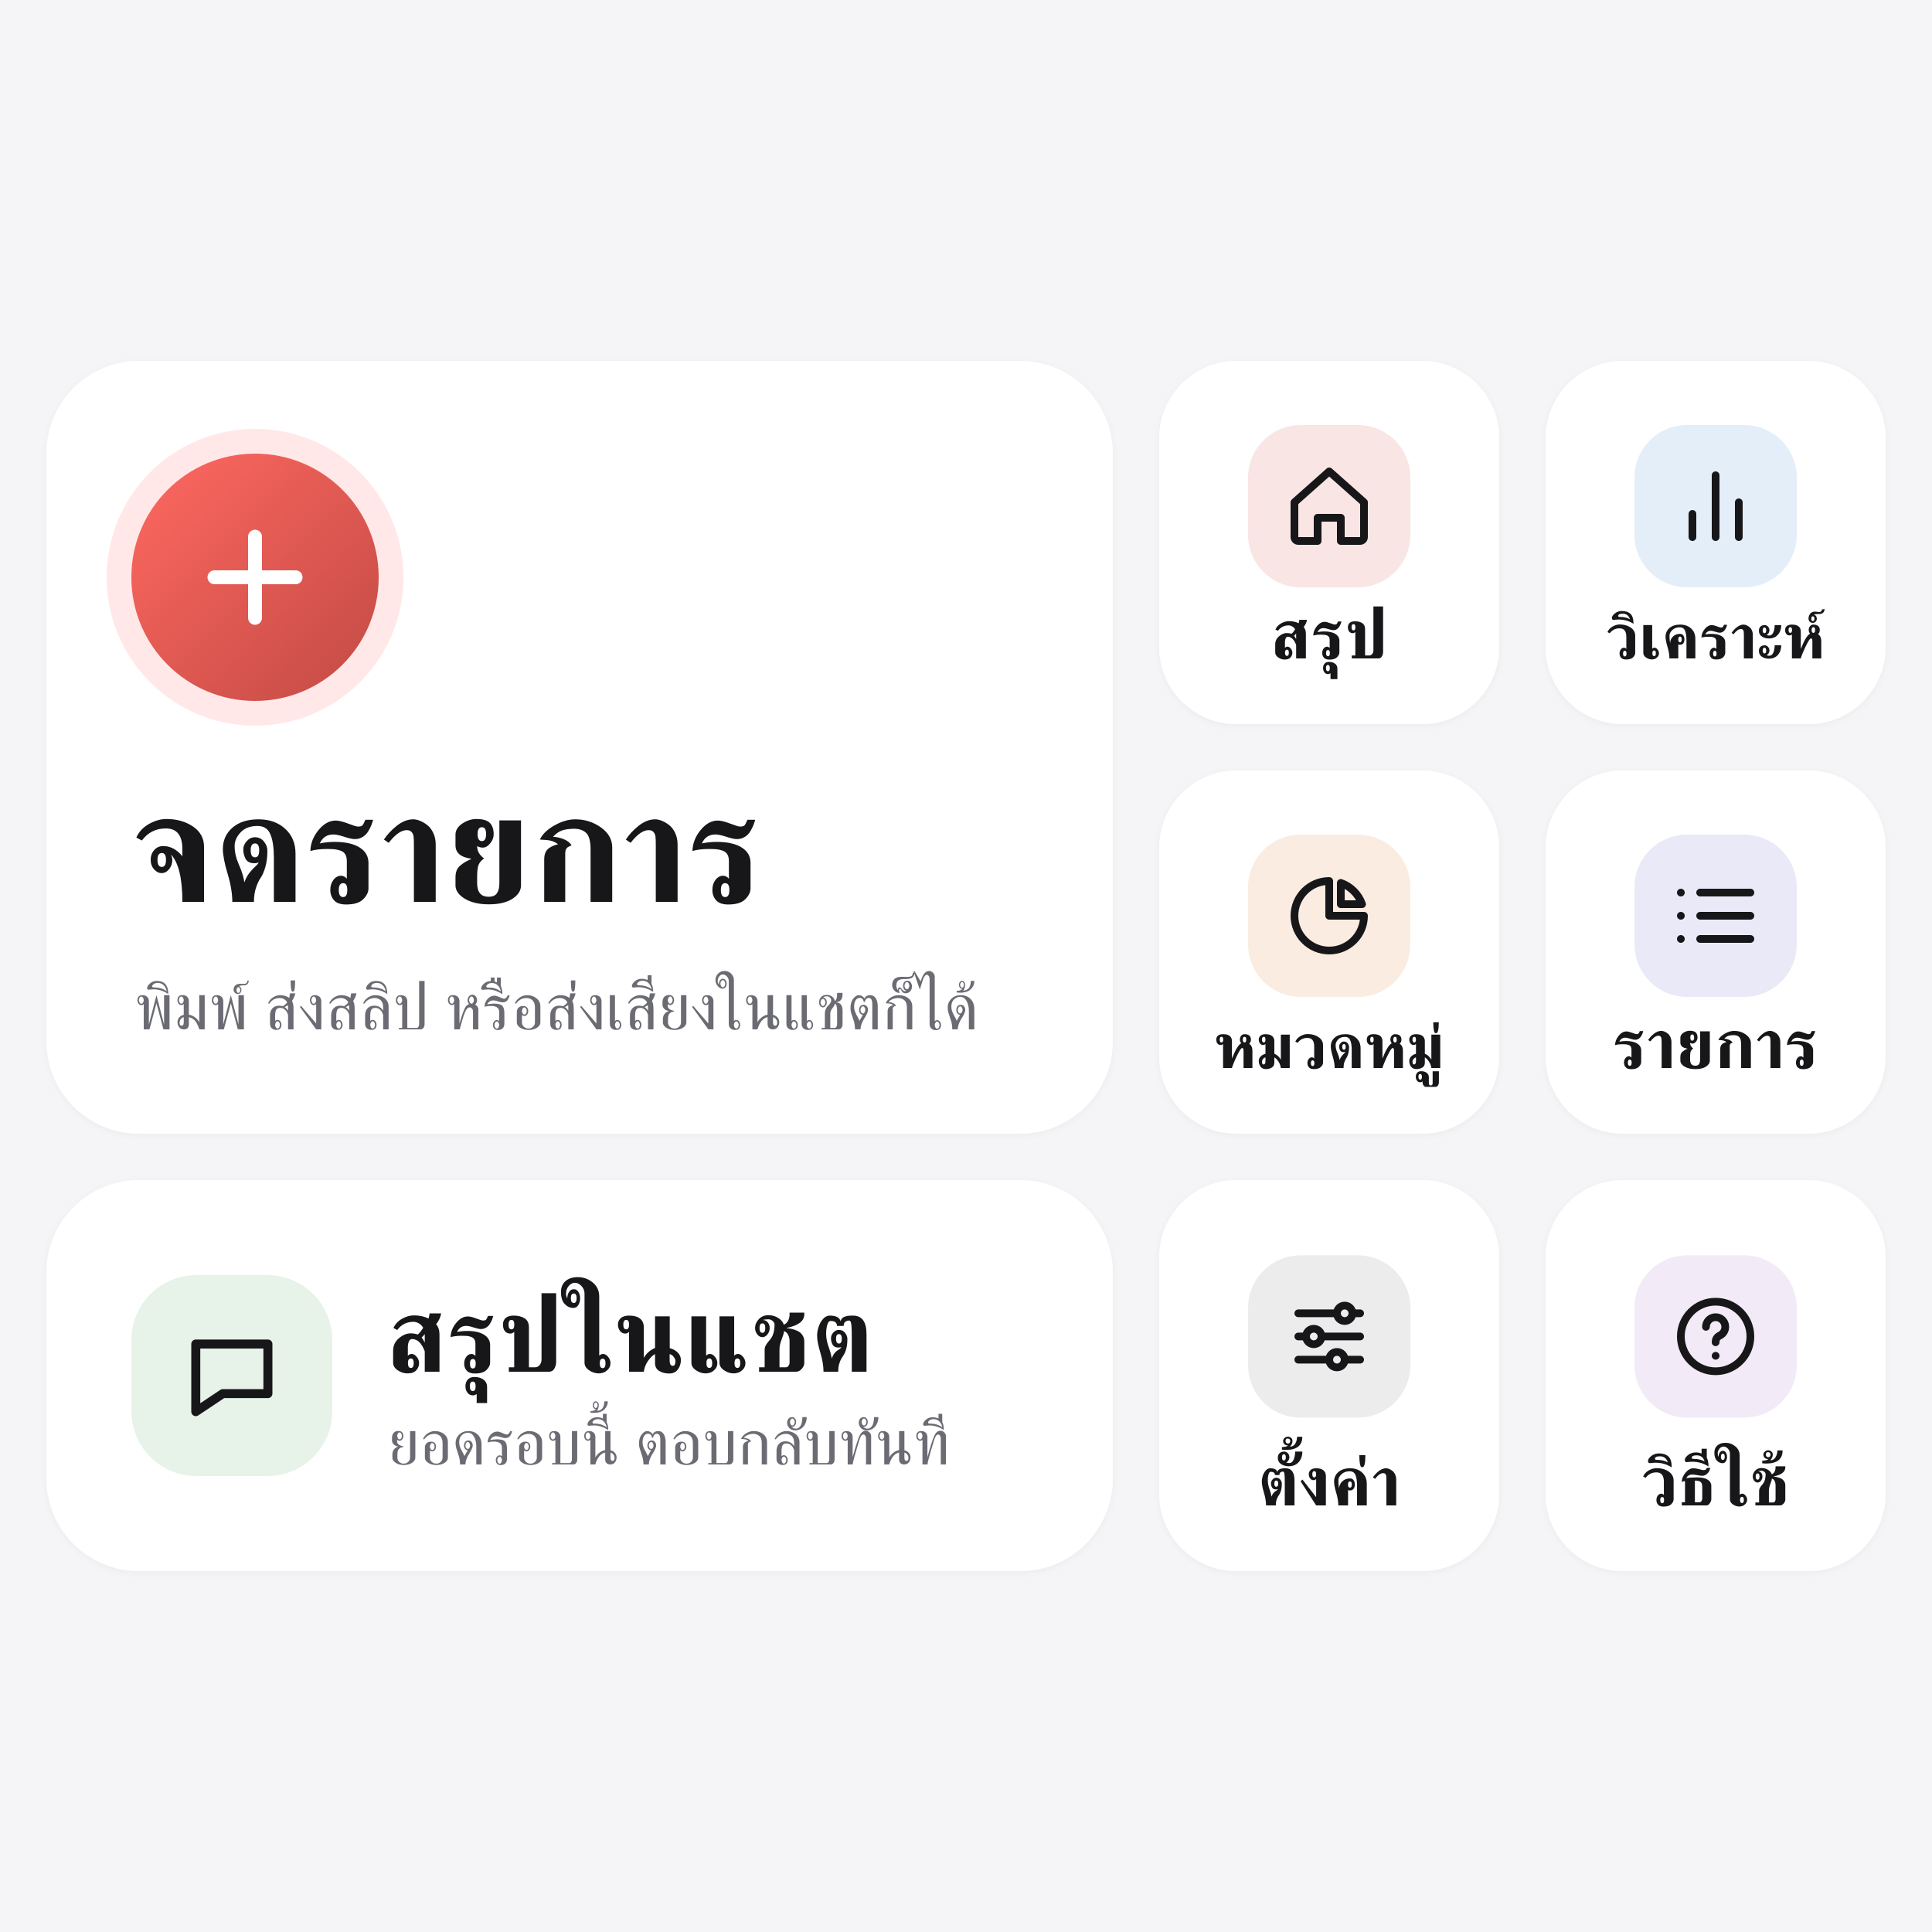
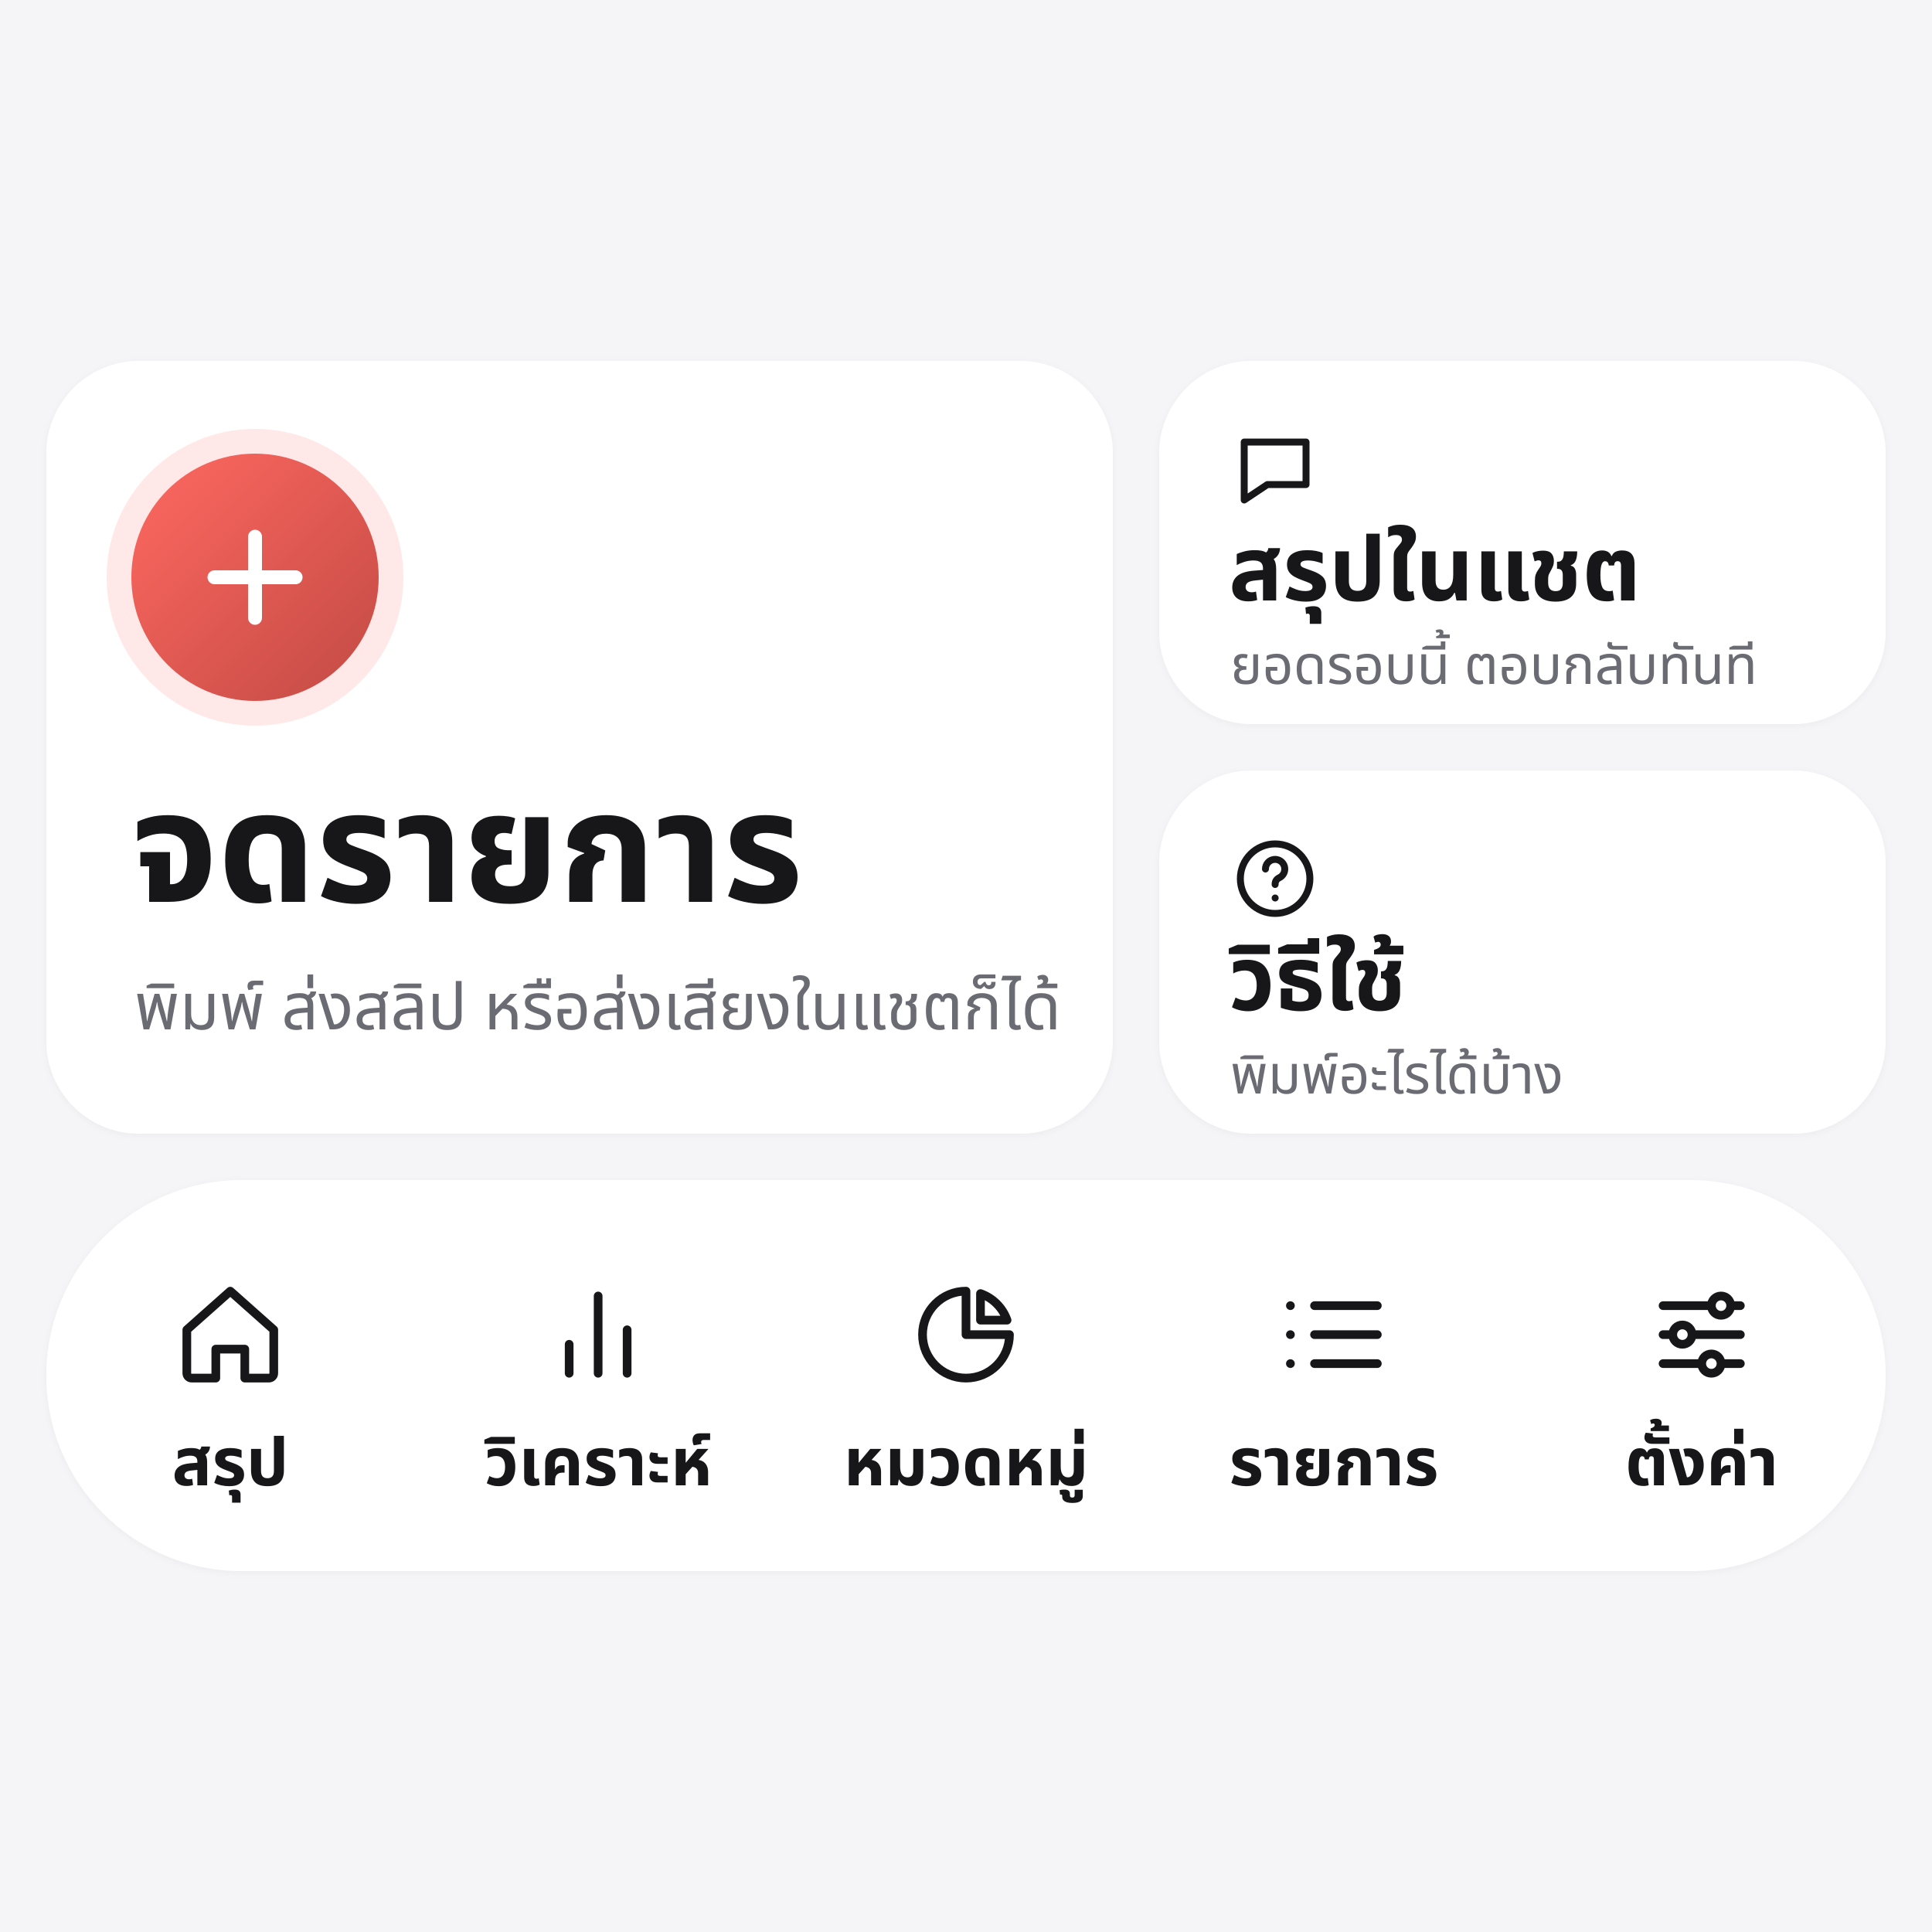
<svg xmlns="http://www.w3.org/2000/svg" width="2500" height="2500" viewBox="0 0 2500 2500">
  <defs>
    <linearGradient id="btn" x1="0" y1="0" x2="1" y2="1">
      <stop offset="0" stop-color="#FF6961" />
      <stop offset="1" stop-color="#C24A44" />
    </linearGradient>
    <filter id="lift" x="-10%" y="-10%" width="120%" height="130%">
      <feDropShadow dx="0" dy="20" stdDeviation="28" flood-color="#000" flood-opacity=".08" />
      <feDropShadow dx="0" dy="2" stdDeviation="4" flood-color="#000" flood-opacity=".04" />
    </filter>
  </defs>
  <rect width="2500" height="2500" fill="#F5F5F7" />
  <g transform="translate(0 407)">
+     <rect x="60" y="1120" width="2380" height="506" rx="253" fill="#FFFFFF" filter="url(#lift)" />
    <rect x="60" y="60" width="1380" height="1000" rx="120" fill="#FFFFFF" filter="url(#lift)" />
    <circle cx="330" cy="340" r="192" fill="#FF6961" fill-opacity=".15" />
    <circle cx="330" cy="340" r="160" fill="url(#btn)" />
    <g transform="translate(240.0 250.0) scale(7.5)" fill="none" stroke="#FFFFFF" stroke-width="2.4" stroke-linecap="round" stroke-linejoin="round">
      <path d="M12 5v14M5 12h14" />
    </g>
-     <text x="170" y="760" font-family="'Sukhumvit Set', Thonburi, -apple-system, sans-serif" font-weight="bold" font-size="200" fill="#17171A">จดรายการ</text>
-     <text x="174" y="925" font-family="'Sukhumvit Set', Thonburi, -apple-system, sans-serif" font-size="84" fill="#6B6B73">พิมพ์ ส่งสลิป หรือส่งเสียงในแชตก็ได้</text>
-     <rect x="1500" y="60" width="440" height="470" rx="100" fill="#FFFFFF" filter="url(#lift)" />
-     <rect x="1615.0" y="143.0" width="210" height="210" rx="68" fill="#E58C84" fill-opacity=".22" />
-     <g transform="translate(1660.0 188.0) scale(5.0)" fill="none" stroke="#17171A" stroke-width="2" stroke-linecap="round" stroke-linejoin="round">
+     <text x="170" y="760" font-family="'Sukhumvit Set', 'Noto Sans Thai', Thonburi, -apple-system, sans-serif" font-weight="bold" font-size="200" fill="#17171A">จดรายการ</text>
+     <text x="174" y="925" font-family="'Sukhumvit Set', 'Noto Sans Thai', Thonburi, -apple-system, sans-serif" font-size="84" fill="#6B6B73">พิมพ์ ส่งสลิป หรือส่งเสียงในแชตก็ได้</text>
+     <rect x="1500" y="60" width="940" height="470" rx="120" fill="#FFFFFF" filter="url(#lift)" />
+     <g transform="translate(1590.0 140.0) scale(5.0)" fill="none" stroke="#17171A" stroke-width="1.8" stroke-linecap="round" stroke-linejoin="round">
+       <path d="M4 5h16v11H10l-6 4z" />
+     </g>
+     <text x="1590" y="370" font-family="'Sukhumvit Set', 'Noto Sans Thai', Thonburi, -apple-system, sans-serif" font-weight="bold" font-size="116" fill="#17171A">สรุปในแชต</text>
+     <text x="1592" y="478" font-family="'Sukhumvit Set', 'Noto Sans Thai', Thonburi, -apple-system, sans-serif" font-size="70" fill="#6B6B73">ยอดรอบนี้ ตอบกลับทันที</text>
+     <rect x="1500" y="590" width="940" height="470" rx="120" fill="#FFFFFF" filter="url(#lift)" />
+     <g transform="translate(1590.0 670.0) scale(5.0)" fill="none" stroke="#17171A" stroke-width="1.8" stroke-linecap="round" stroke-linejoin="round">
+       <path d="M12 3a9 9 0 1 0 0 18 9 9 0 0 0 0-18zM9.5 9.5a2.5 2.5 0 1 1 3.5 2.3c-.7.4-1 .9-1 1.7M12 17h.01" />
+     </g>
+     <text x="1590" y="900" font-family="'Sukhumvit Set', 'Noto Sans Thai', Thonburi, -apple-system, sans-serif" font-weight="bold" font-size="116" fill="#17171A">วิธีใช้</text>
+     <text x="1592" y="1008" font-family="'Sukhumvit Set', 'Noto Sans Thai', Thonburi, -apple-system, sans-serif" font-size="70" fill="#6B6B73">พิมพ์อะไรได้บ้าง</text>
+     <g transform="translate(223.0 1245.0) scale(6.25)" fill="none" stroke="#17171A" stroke-width="1.8" stroke-linecap="round" stroke-linejoin="round">
      <path d="M3 11l9-8 9 8v9a1 1 0 0 1-1 1h-5v-6H9v6H4a1 1 0 0 1-1-1z" />
    </g>
-     <text x="1720.0" y="445" text-anchor="middle" font-family="'Sukhumvit Set', Thonburi, -apple-system, sans-serif" font-weight="bold" font-size="90" fill="#17171A">สรุป</text>
-     <rect x="2000" y="60" width="440" height="470" rx="100" fill="#FFFFFF" filter="url(#lift)" />
-     <rect x="2115.0" y="143.0" width="210" height="210" rx="68" fill="#86B2DE" fill-opacity=".22" />
-     <g transform="translate(2160.0 188.0) scale(5.0)" fill="none" stroke="#17171A" stroke-width="2" stroke-linecap="round" stroke-linejoin="round">
+     <text x="298.0" y="1515" text-anchor="middle" font-family="'Sukhumvit Set', 'Noto Sans Thai', Thonburi, -apple-system, sans-serif" font-weight="600" font-size="86" fill="#17171A">สรุป</text>
+     <g transform="translate(699.0 1245.0) scale(6.25)" fill="none" stroke="#17171A" stroke-width="1.8" stroke-linecap="round" stroke-linejoin="round">
      <path d="M6 20v-6M12 20V4M18 20v-9" />
    </g>
-     <text x="2220.0" y="445" text-anchor="middle" font-family="'Sukhumvit Set', Thonburi, -apple-system, sans-serif" font-weight="bold" font-size="82" fill="#17171A">วิเคราะห์</text>
-     <rect x="1500" y="590" width="440" height="470" rx="100" fill="#FFFFFF" filter="url(#lift)" />
-     <rect x="1615.0" y="673.0" width="210" height="210" rx="68" fill="#E8AC72" fill-opacity=".22" />
-     <g transform="translate(1660.0 718.0) scale(5.0)" fill="none" stroke="#17171A" stroke-width="2" stroke-linecap="round" stroke-linejoin="round">
+     <text x="774.0" y="1515" text-anchor="middle" font-family="'Sukhumvit Set', 'Noto Sans Thai', Thonburi, -apple-system, sans-serif" font-weight="600" font-size="86" fill="#17171A">วิเคราะห์</text>
+     <g transform="translate(1175.0 1245.0) scale(6.25)" fill="none" stroke="#17171A" stroke-width="1.8" stroke-linecap="round" stroke-linejoin="round">
      <path d="M21 12a9 9 0 1 1-9-9v9zM15 3.5A9 9 0 0 1 20.5 9H15z" />
    </g>
-     <text x="1720.0" y="975" text-anchor="middle" font-family="'Sukhumvit Set', Thonburi, -apple-system, sans-serif" font-weight="bold" font-size="82" fill="#17171A">หมวดหมู่</text>
-     <rect x="2000" y="590" width="440" height="470" rx="100" fill="#FFFFFF" filter="url(#lift)" />
-     <rect x="2115.0" y="673.0" width="210" height="210" rx="68" fill="#9F9DDA" fill-opacity=".22" />
-     <g transform="translate(2160.0 718.0) scale(5.0)" fill="none" stroke="#17171A" stroke-width="2" stroke-linecap="round" stroke-linejoin="round">
+     <text x="1250.0" y="1515" text-anchor="middle" font-family="'Sukhumvit Set', 'Noto Sans Thai', Thonburi, -apple-system, sans-serif" font-weight="600" font-size="86" fill="#17171A">หมวดหมู่</text>
+     <g transform="translate(1651.0 1245.0) scale(6.25)" fill="none" stroke="#17171A" stroke-width="1.8" stroke-linecap="round" stroke-linejoin="round">
      <path d="M8 6h13M8 12h13M8 18h13M3 6h.01M3 12h.01M3 18h.01" />
    </g>
-     <text x="2220.0" y="975" text-anchor="middle" font-family="'Sukhumvit Set', Thonburi, -apple-system, sans-serif" font-weight="bold" font-size="90" fill="#17171A">รายการ</text>
-     <rect x="60" y="1120" width="1380" height="506" rx="120" fill="#FFFFFF" filter="url(#lift)" />
-     <rect x="170" y="1243.0" width="260" height="260" rx="84" fill="#93C79C" fill-opacity=".22" />
-     <g transform="translate(230.0 1303.0) scale(5.833333)" fill="none" stroke="#17171A" stroke-width="2" stroke-linecap="round" stroke-linejoin="round">
-       <path d="M4 5h16v11H10l-6 4z" />
-     </g>
-     <text x="500" y="1368.0" font-family="'Sukhumvit Set', Thonburi, -apple-system, sans-serif" font-weight="bold" font-size="136" fill="#17171A">สรุปในแชต</text>
-     <text x="502" y="1488.0" font-family="'Sukhumvit Set', Thonburi, -apple-system, sans-serif" font-size="82" fill="#6B6B73">ยอดรอบนี้ ตอบกลับทันที</text>
-     <rect x="1500" y="1120" width="440" height="506" rx="100" fill="#FFFFFF" filter="url(#lift)" />
-     <rect x="1615.0" y="1217.4" width="210" height="210" rx="68" fill="#A9A9B0" fill-opacity=".22" />
-     <g transform="translate(1660.0 1262.4) scale(5.0)" fill="none" stroke="#17171A" stroke-width="2" stroke-linecap="round" stroke-linejoin="round">
+     <text x="1726.0" y="1515" text-anchor="middle" font-family="'Sukhumvit Set', 'Noto Sans Thai', Thonburi, -apple-system, sans-serif" font-weight="600" font-size="86" fill="#17171A">รายการ</text>
+     <g transform="translate(2127.0 1245.0) scale(6.25)" fill="none" stroke="#17171A" stroke-width="1.8" stroke-linecap="round" stroke-linejoin="round">
      <path d="M4 6h10M18 6h2M4 12h2M10 12h10M4 18h8M16 18h4M16 4a2 2 0 1 0 0 4 2 2 0 0 0 0-4zM8 10a2 2 0 1 0 0 4 2 2 0 0 0 0-4zM14 16a2 2 0 1 0 0 4 2 2 0 0 0 0-4z" />
    </g>
-     <text x="1720.0" y="1541" text-anchor="middle" font-family="'Sukhumvit Set', Thonburi, -apple-system, sans-serif" font-weight="bold" font-size="90" fill="#17171A">ตั้งค่า</text>
-     <rect x="2000" y="1120" width="440" height="506" rx="100" fill="#FFFFFF" filter="url(#lift)" />
-     <rect x="2115.0" y="1217.4" width="210" height="210" rx="68" fill="#C3A0D8" fill-opacity=".22" />
-     <g transform="translate(2160.0 1262.4) scale(5.0)" fill="none" stroke="#17171A" stroke-width="2" stroke-linecap="round" stroke-linejoin="round">
-       <path d="M12 3a9 9 0 1 0 0 18 9 9 0 0 0 0-18zM9.5 9.5a2.5 2.5 0 1 1 3.5 2.3c-.7.4-1 .9-1 1.7M12 17h.01" />
-     </g>
-     <text x="2220.0" y="1541" text-anchor="middle" font-family="'Sukhumvit Set', Thonburi, -apple-system, sans-serif" font-weight="bold" font-size="90" fill="#17171A">วิธีใช้</text>
+     <text x="2202.0" y="1515" text-anchor="middle" font-family="'Sukhumvit Set', 'Noto Sans Thai', Thonburi, -apple-system, sans-serif" font-weight="600" font-size="86" fill="#17171A">ตั้งค่า</text>
  </g>
</svg>
